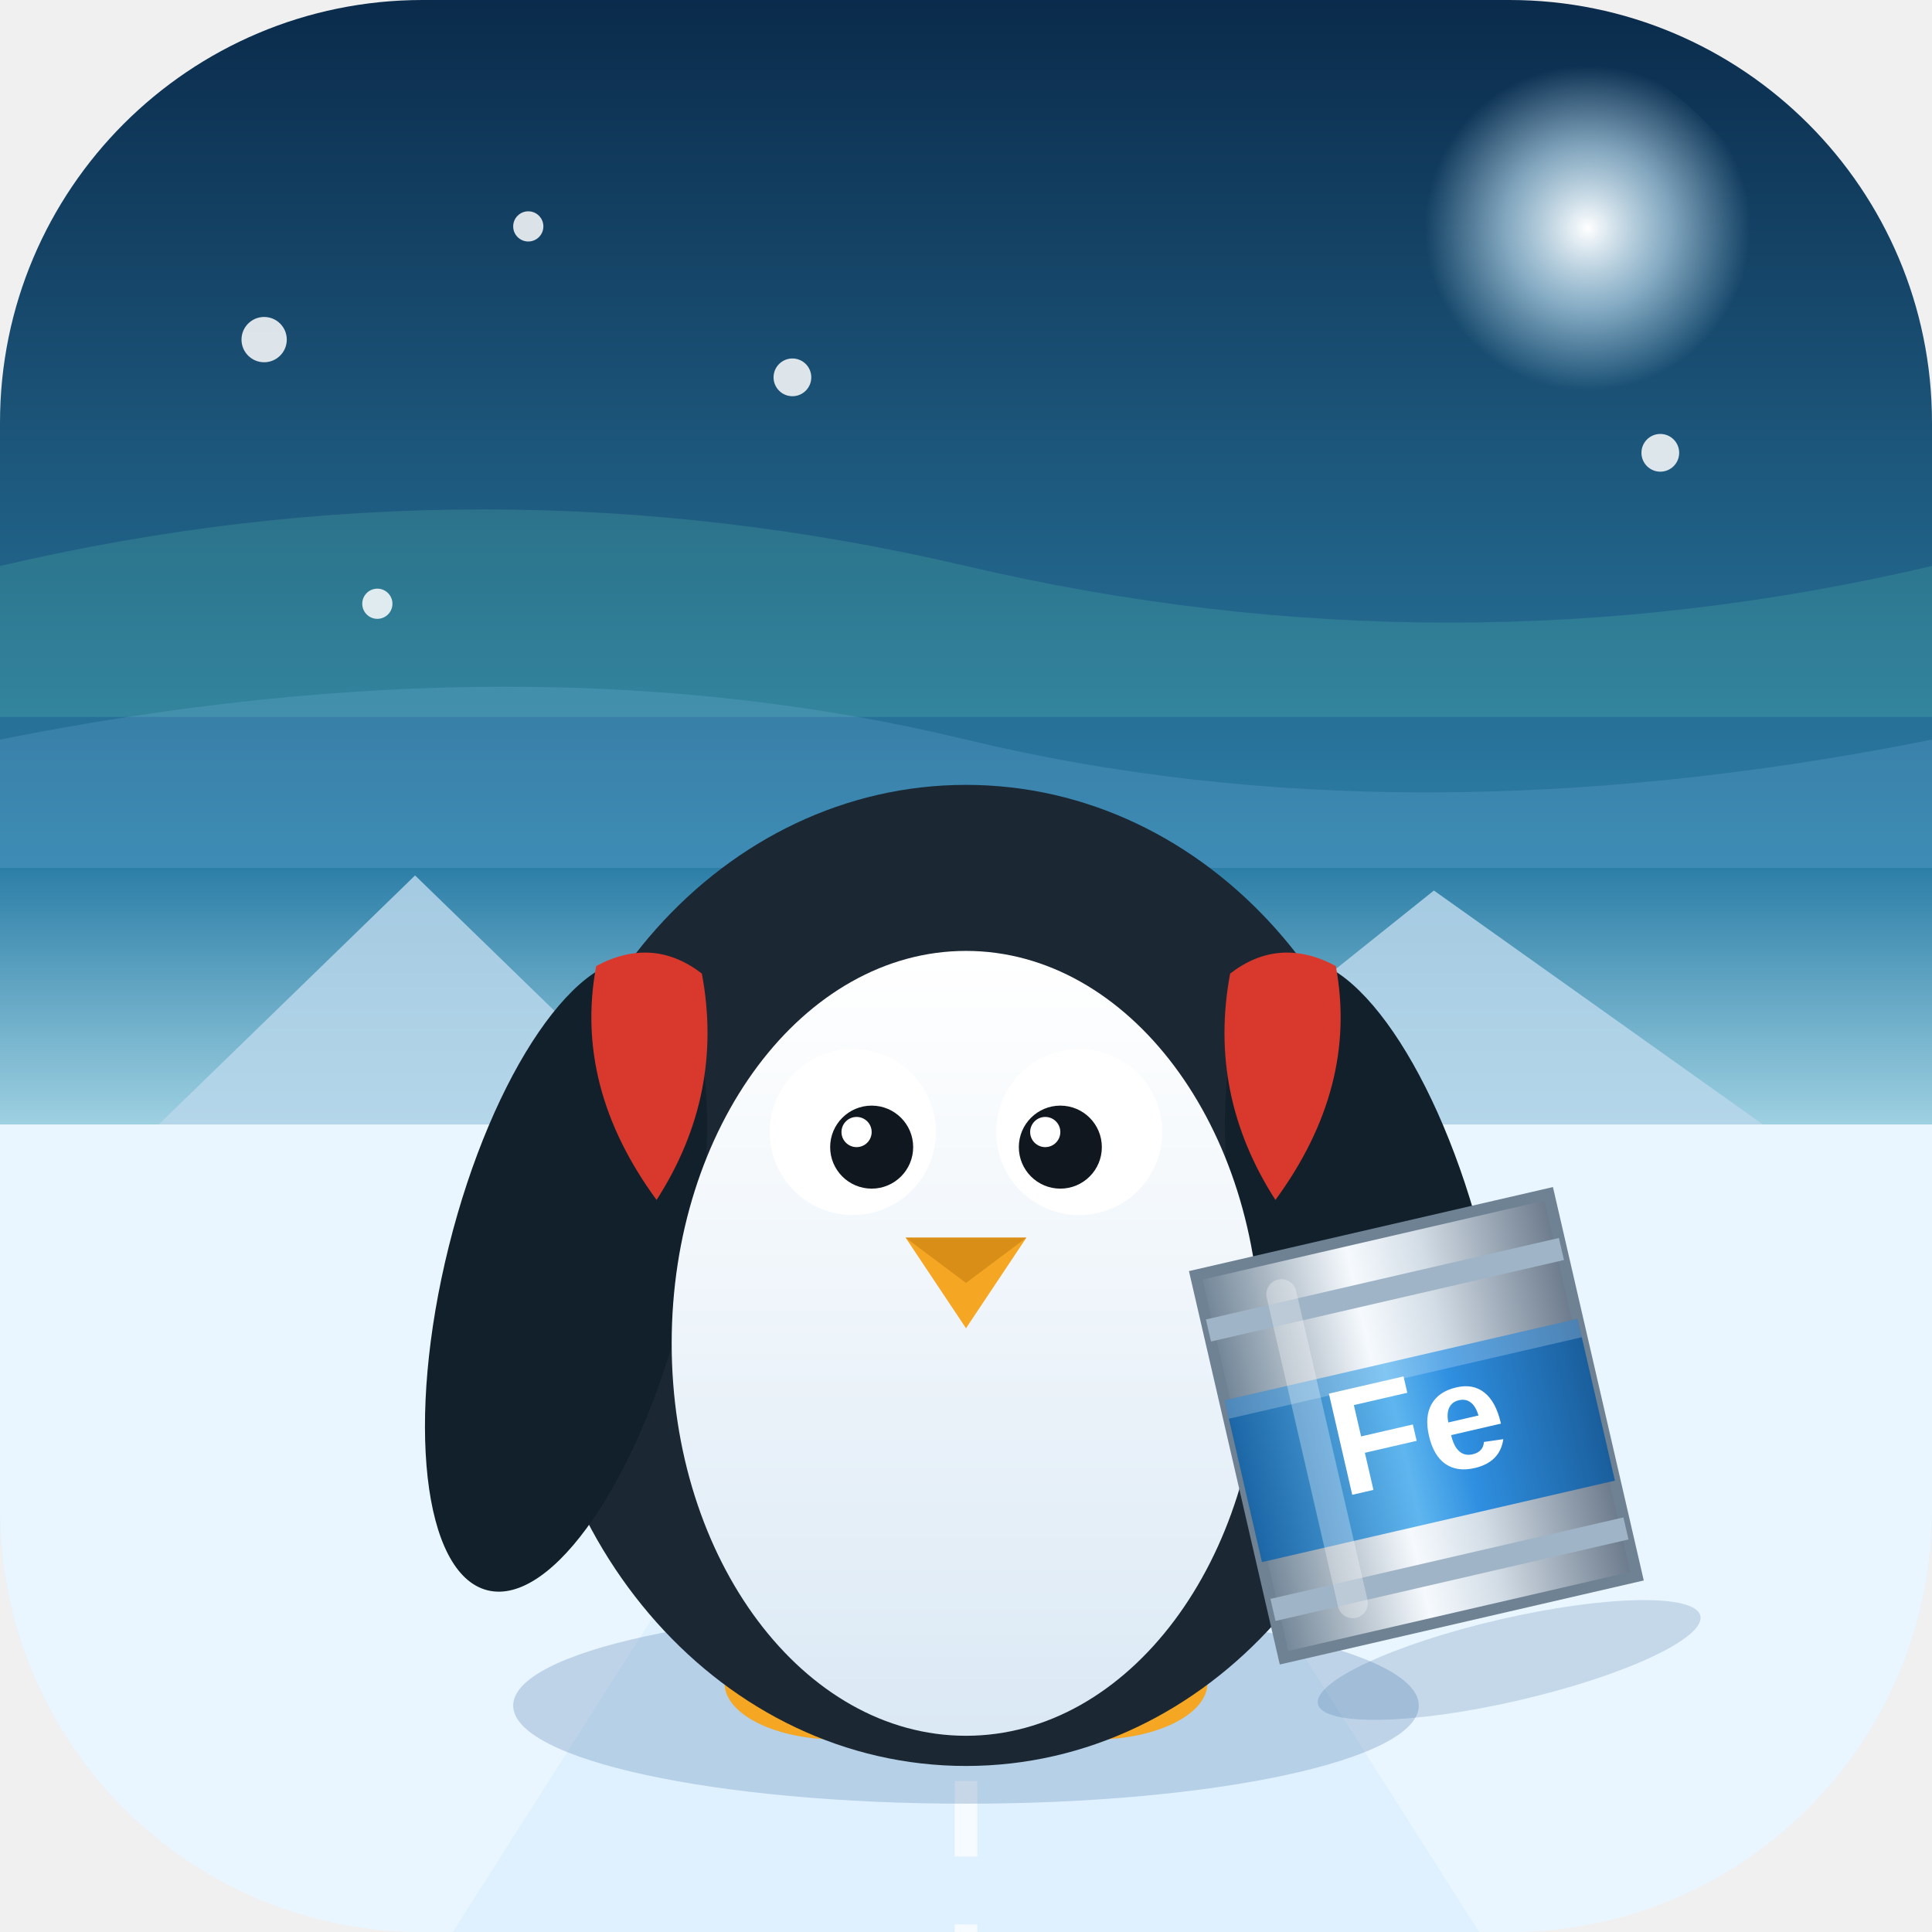
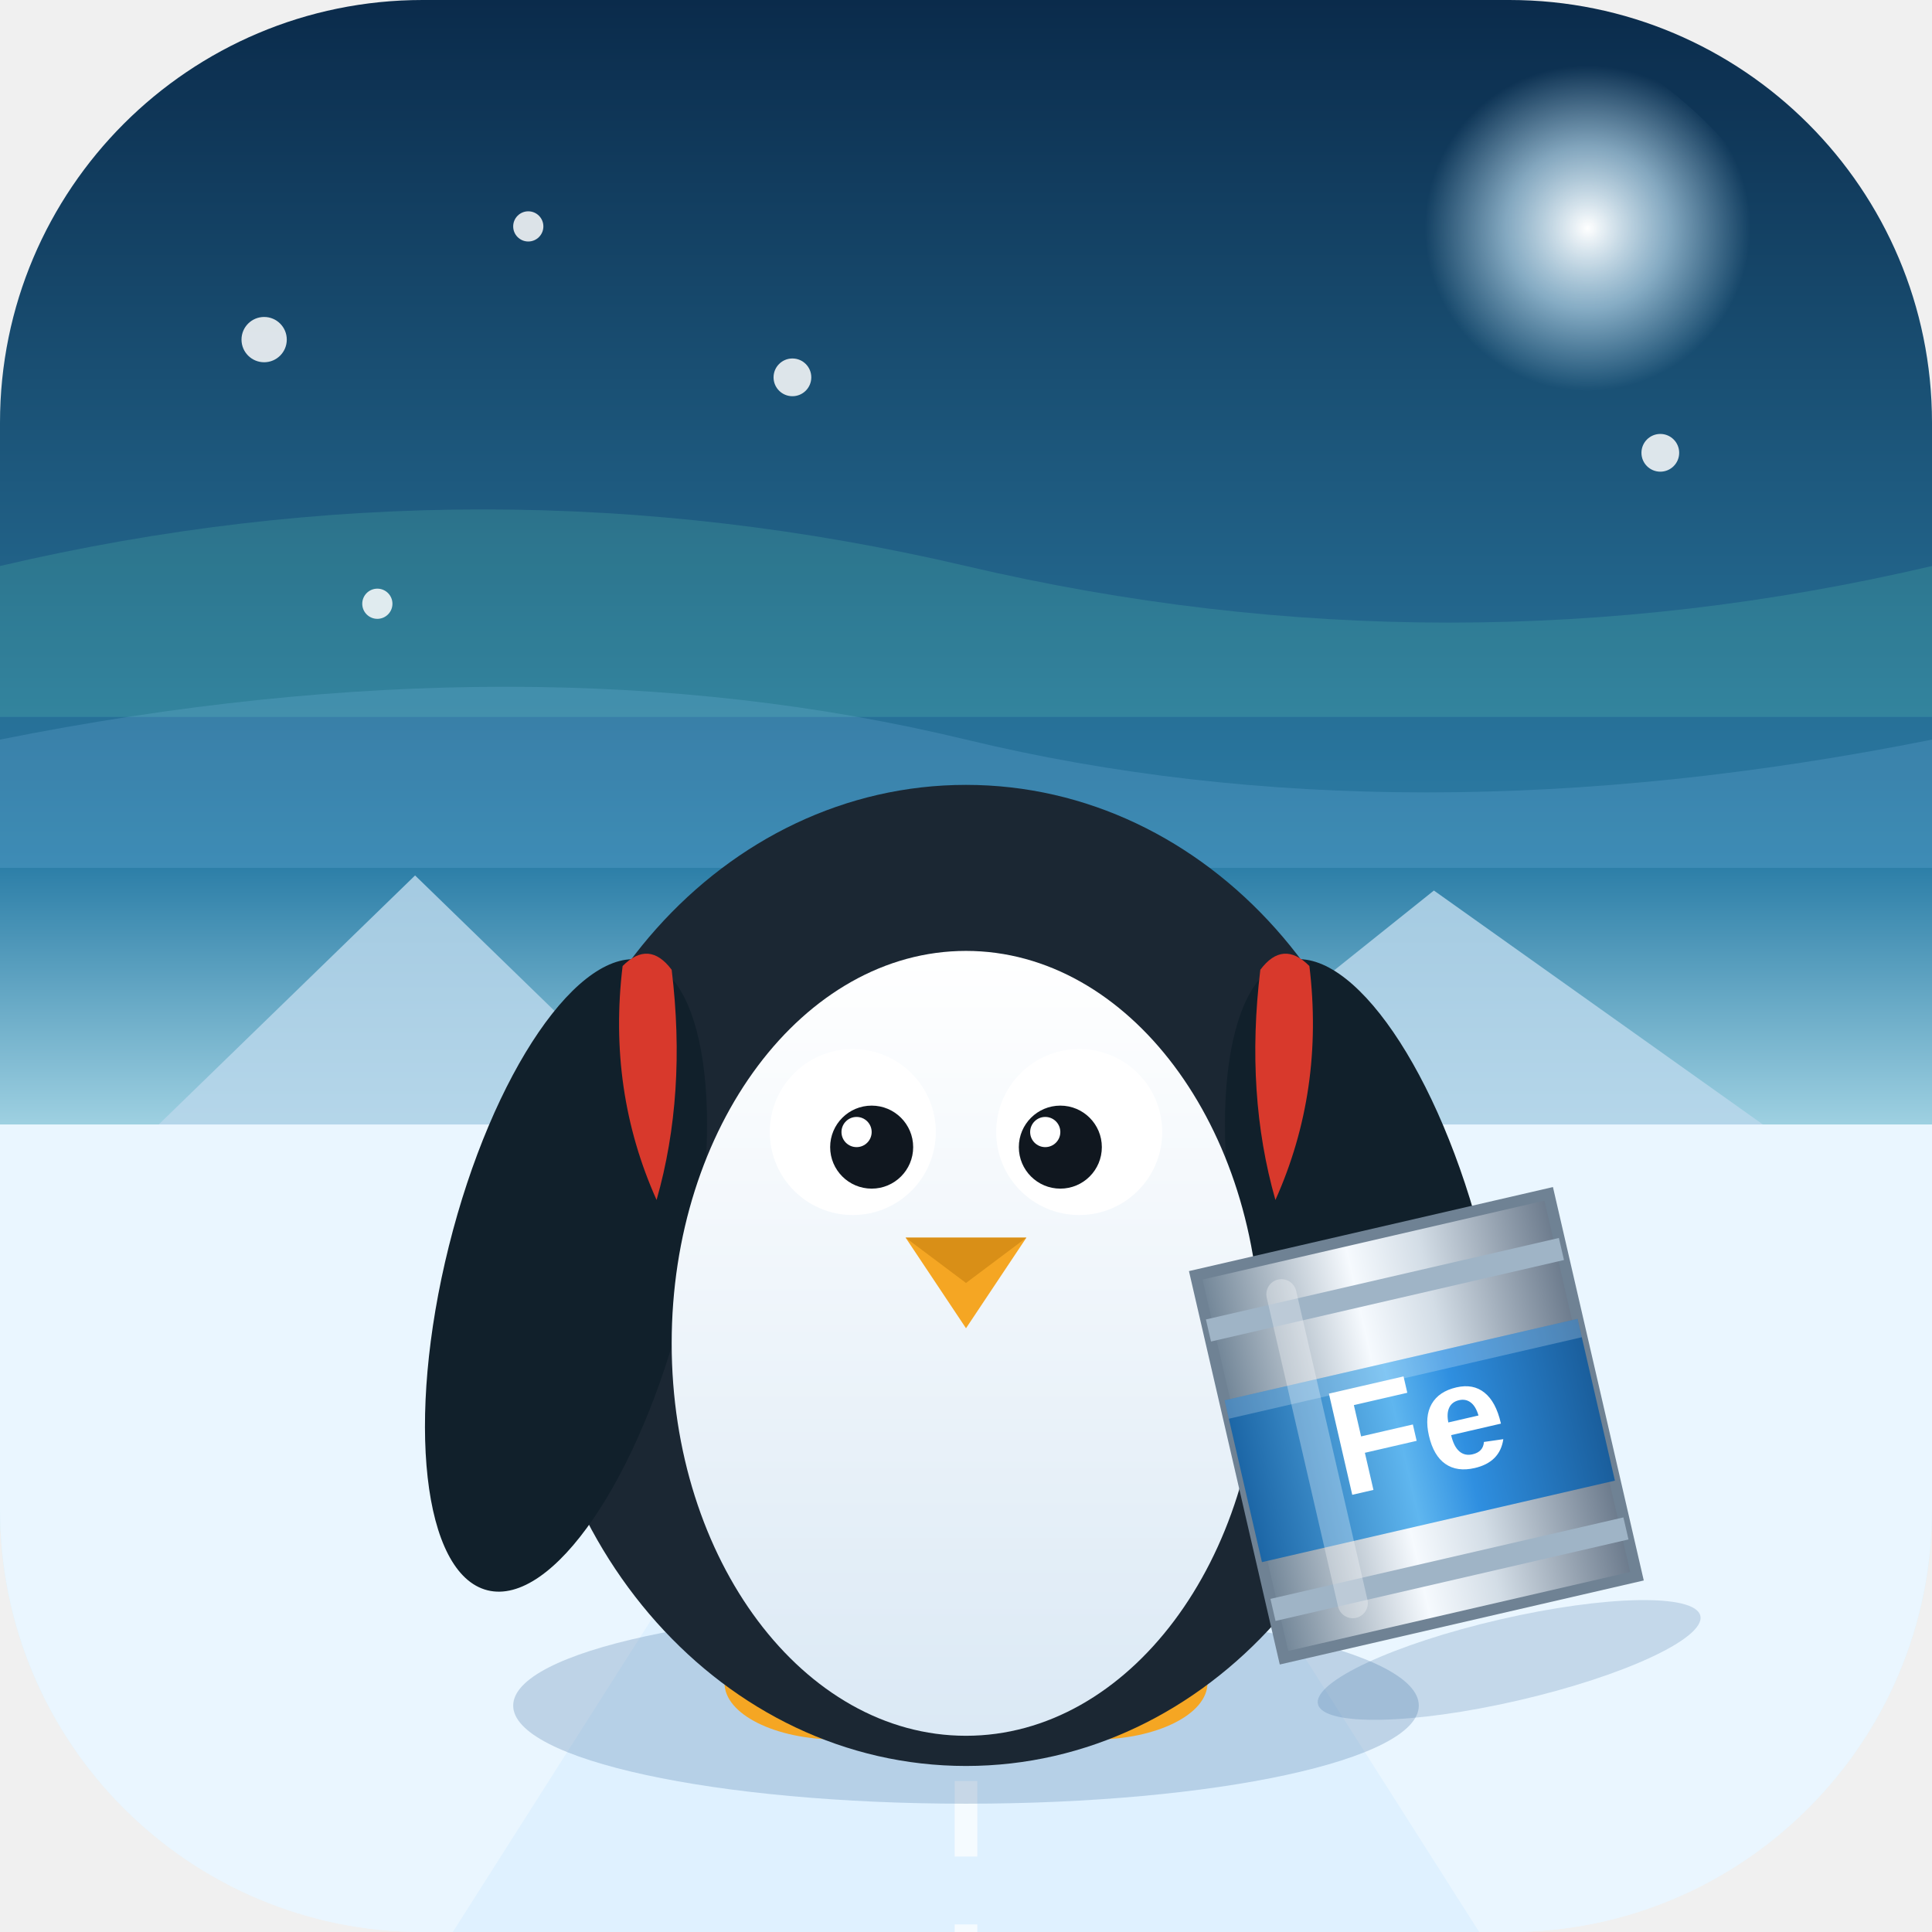
<svg xmlns="http://www.w3.org/2000/svg" width="512" height="512" viewBox="0 0 512 512">
  <defs>
    <linearGradient id="sky" x1="0" y1="0" x2="0" y2="1">
      <stop offset="0" stop-color="#0a2a4a" />
      <stop offset="0.45" stop-color="#2d7fa8" />
      <stop offset="0.62" stop-color="#bfe8f2" />
      <stop offset="1" stop-color="#eaf6ff" />
    </linearGradient>
    <radialGradient id="sun" cx="0.72" cy="0.26" r="0.18">
      <stop offset="0" stop-color="#ffffff" />
      <stop offset="0.5" stop-color="#cfeeff" stop-opacity="0.6" />
      <stop offset="1" stop-color="#cfeeff" stop-opacity="0" />
    </radialGradient>
    <linearGradient id="belly" x1="0" y1="0" x2="0" y2="1">
      <stop offset="0" stop-color="#ffffff" />
      <stop offset="1" stop-color="#dbe9f5" />
    </linearGradient>
    <linearGradient id="tinBody" x1="0" y1="0" x2="1" y2="0">
      <stop offset="0" stop-color="#6f8395" />
      <stop offset="0.42" stop-color="#f6fafe" />
      <stop offset="0.62" stop-color="#d3dde6" />
      <stop offset="1" stop-color="#69788a" />
    </linearGradient>
    <linearGradient id="labelBlue" x1="0" y1="0" x2="1" y2="0">
      <stop offset="0" stop-color="#1c66a6" />
      <stop offset="0.45" stop-color="#5fb6ef" />
      <stop offset="0.62" stop-color="#2f8fe0" />
      <stop offset="1" stop-color="#1a5e9c" />
    </linearGradient>
    <clipPath id="round">
      <rect x="0" y="0" width="512" height="512" rx="112" ry="112" />
    </clipPath>
  </defs>
  <g clip-path="url(#round)">
    <rect width="512" height="512" fill="url(#sky)" />
    <circle cx="368" cy="118" r="120" fill="url(#sun)" />
    <path d="M0 150 Q128 120 256 150 T512 150 V190 H0 Z" fill="#7affc8" opacity="0.14" />
    <path d="M0 196 Q140 168 256 196 T512 196 V230 H0 Z" fill="#9cd2ff" opacity="0.16" />
    <g fill="#b8d7eb" opacity="0.85">
      <polygon points="40,300 110,232 180,300" />
      <polygon points="150,300 230,250 310,300" />
      <polygon points="300,300 380,236 470,300" />
    </g>
    <rect x="0" y="298" width="512" height="214" fill="#eaf6ff" />
    <path d="M256 298 L120 512 H392 Z" fill="#dff1ff" />
    <line x1="256" y1="320" x2="256" y2="512" stroke="#ffffff" stroke-width="6" stroke-dasharray="20 18" opacity="0.7" />
    <g>
      <ellipse cx="256" cy="452" rx="120" ry="26" fill="#3a6da0" opacity="0.25" />
      <ellipse cx="222" cy="446" rx="30" ry="15" fill="#f5a623" />
      <ellipse cx="290" cy="446" rx="30" ry="15" fill="#f5a623" />
      <ellipse cx="256" cy="338" rx="116" ry="130" fill="#1b2733" />
      <ellipse cx="150" cy="338" rx="32" ry="86" fill="#11202b" transform="rotate(14 150 338)" />
      <ellipse cx="362" cy="338" rx="32" ry="86" fill="#11202b" transform="rotate(-14 362 338)" />
      <ellipse cx="256" cy="356" rx="78" ry="104" fill="url(#belly)" />
-       <path d="M158 256 Q152 288 174 318 Q192 290 186 258 Q173 248 158 256 Z" fill="#d8392c" />
-       <path d="M354 256 Q360 288 338 318 Q320 290 326 258 Q339 248 354 256 Z" fill="#d8392c" />
+       <path d="M165 256 Q161 289 174 318 Q182 290 178 257 Q172 249 165 256 Z" fill="#d8392c" />
+       <path d="M347 256 Q351 289 338 318 Q330 290 334 257 Q340 249 347 256 Z" fill="#d8392c" />
      <circle cx="226" cy="300" r="22" fill="#ffffff" />
      <circle cx="286" cy="300" r="22" fill="#ffffff" />
      <circle cx="231" cy="304" r="11" fill="#10171f" />
      <circle cx="281" cy="304" r="11" fill="#10171f" />
      <circle cx="227" cy="300" r="4" fill="#ffffff" />
      <circle cx="277" cy="300" r="4" fill="#ffffff" />
      <polygon points="240,328 272,328 256,352" fill="#f5a623" />
      <polygon points="240,328 272,328 256,340" fill="#d98f17" />
    </g>
    <g transform="translate(374,372) rotate(-13)">
      <ellipse cx="10" cy="72" rx="52" ry="11" fill="#3a6da0" opacity="0.22" />
      <rect x="-48" y="-46" width="96" height="104" fill="url(#tinBody)" stroke="#6f8294" stroke-width="3" />
      <rect x="-48" y="-34" width="96" height="6" fill="#9fb4c6" />
      <rect x="-48" y="42" width="96" height="6" fill="#9fb4c6" />
      <rect x="-48" y="-12" width="96" height="44" fill="url(#labelBlue)" />
      <rect x="-48" y="-12" width="96" height="5" fill="#ffffff" opacity="0.22" />
      <text x="0" y="20" text-anchor="middle" font-family="Arial, sans-serif" font-size="40" font-weight="bold" fill="#ffffff">Fe</text>
      <rect x="-31" y="-40" width="8" height="92" rx="4" fill="#ffffff" opacity="0.3" />
    </g>
    <g fill="#ffffff" opacity="0.85">
      <circle cx="70" cy="90" r="6" />
      <circle cx="140" cy="60" r="4" />
      <circle cx="210" cy="100" r="5" />
      <circle cx="100" cy="160" r="4" />
      <circle cx="440" cy="120" r="5" />
    </g>
  </g>
</svg>
